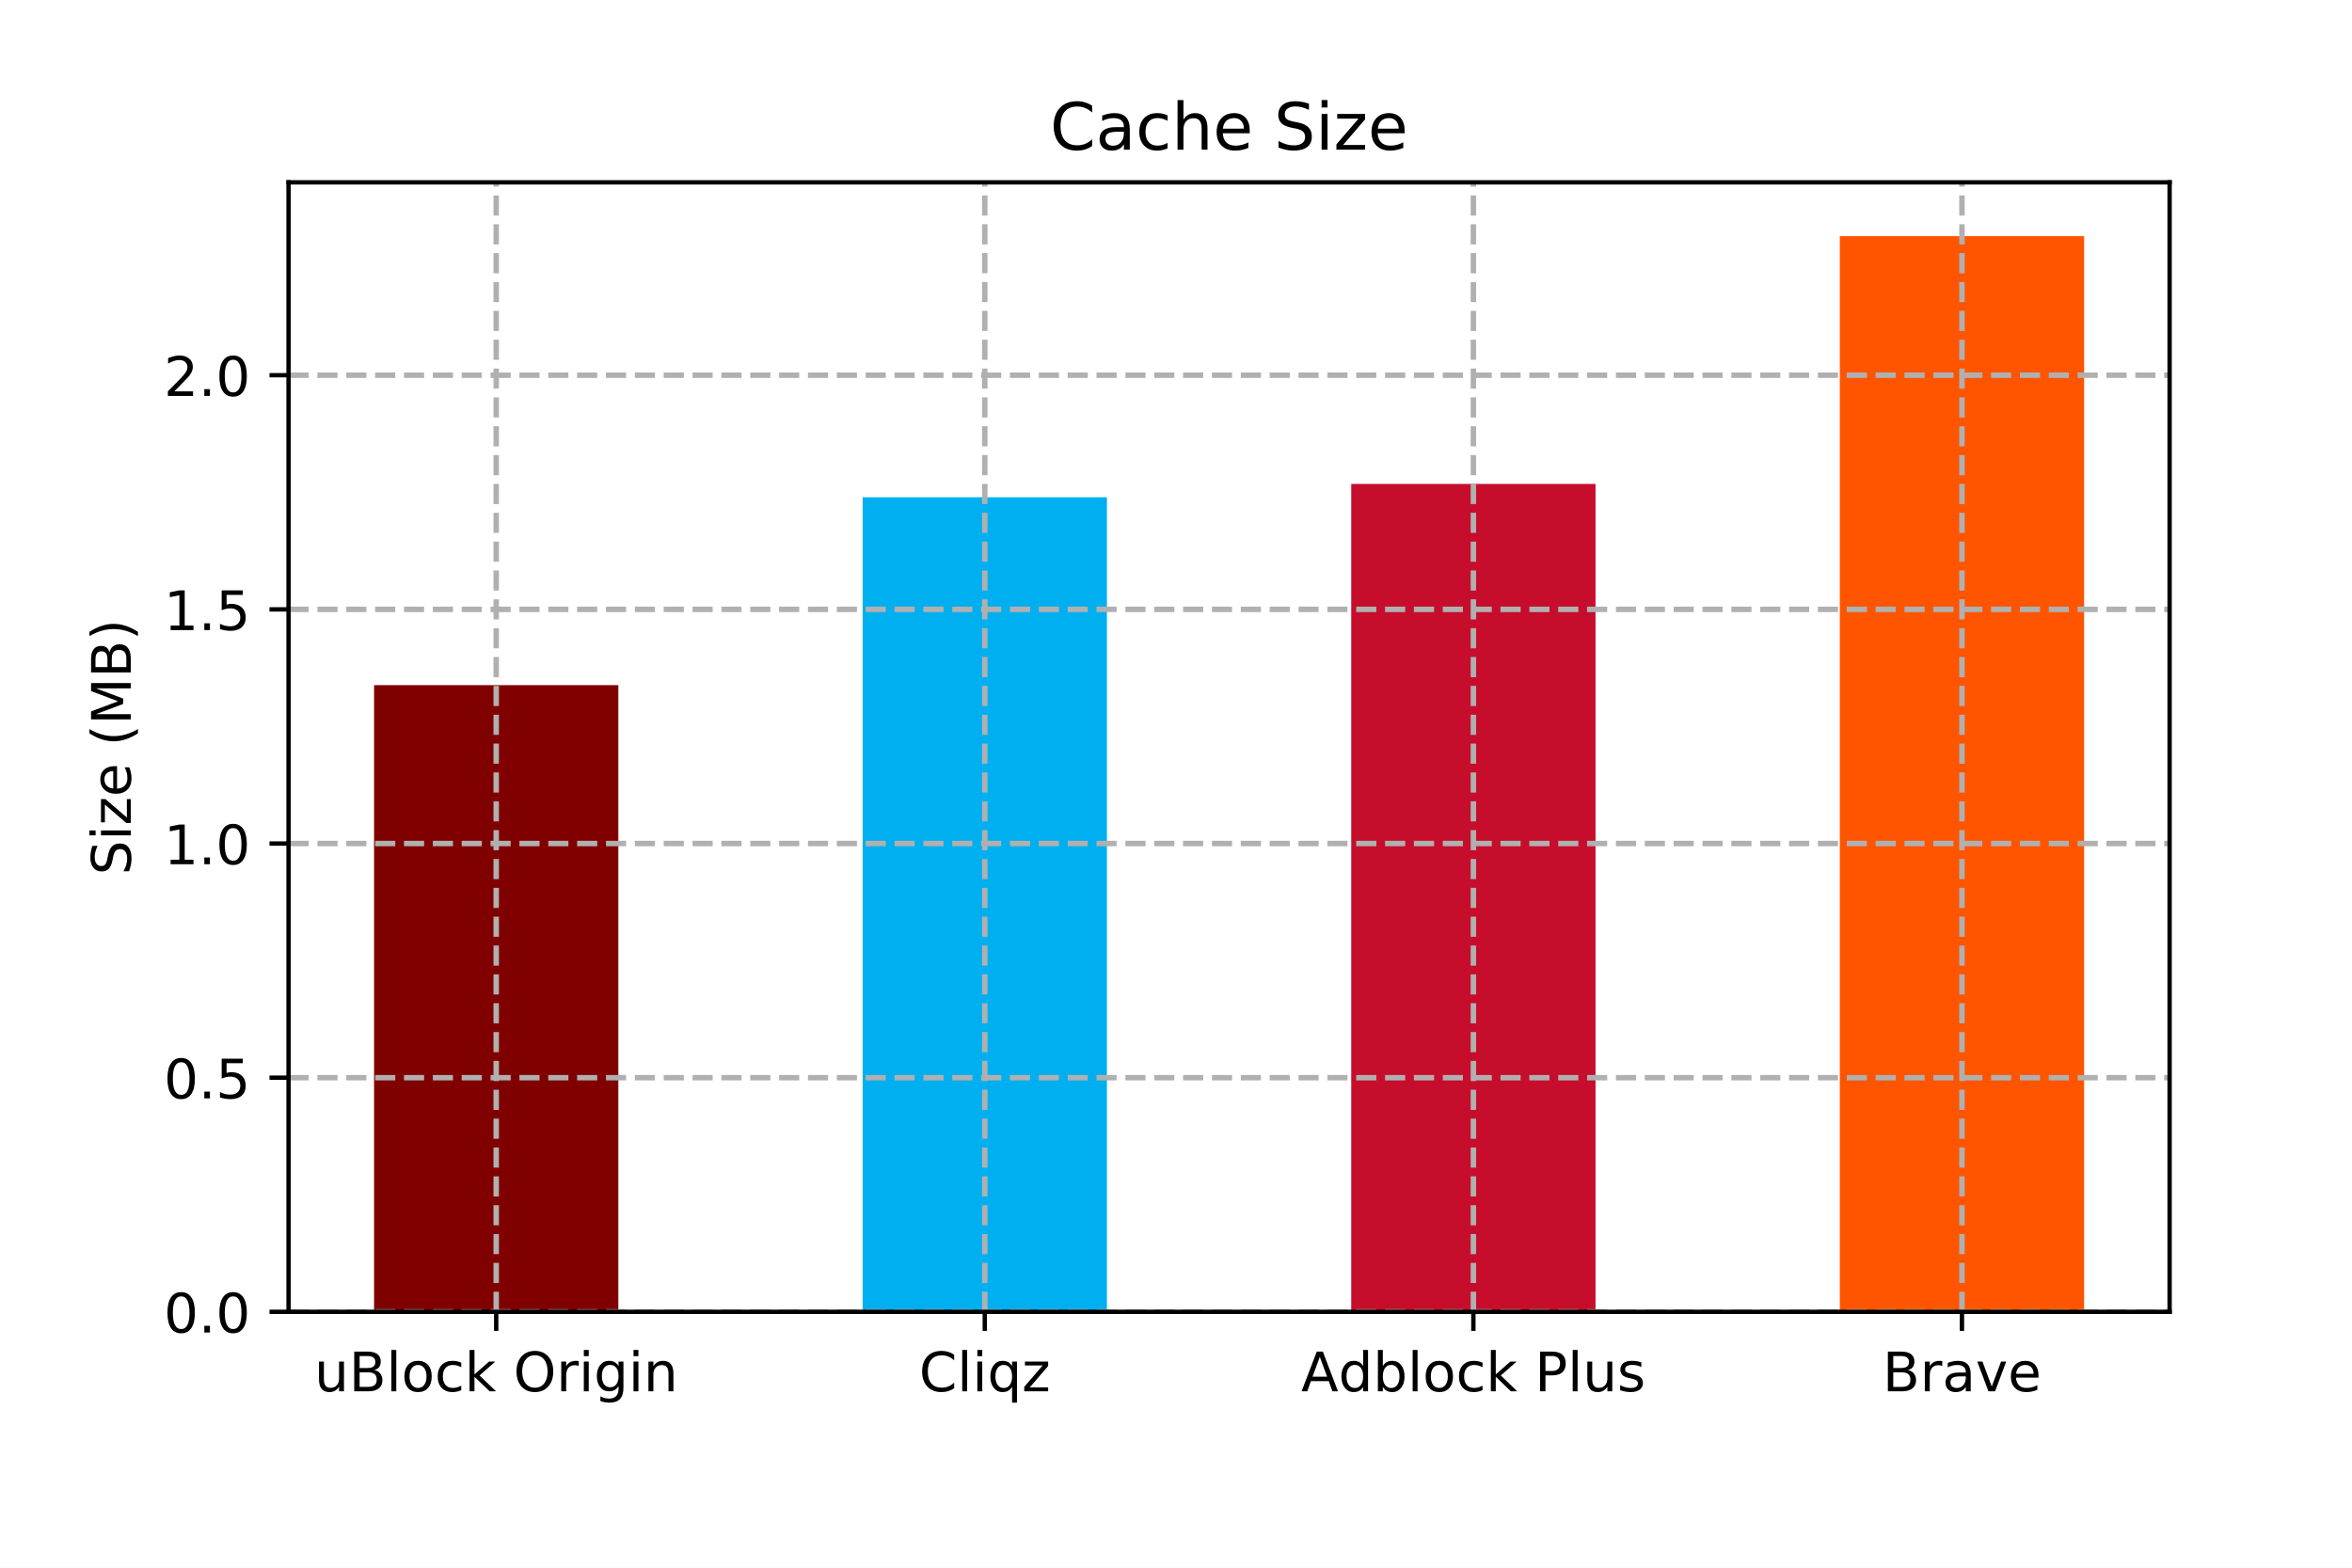
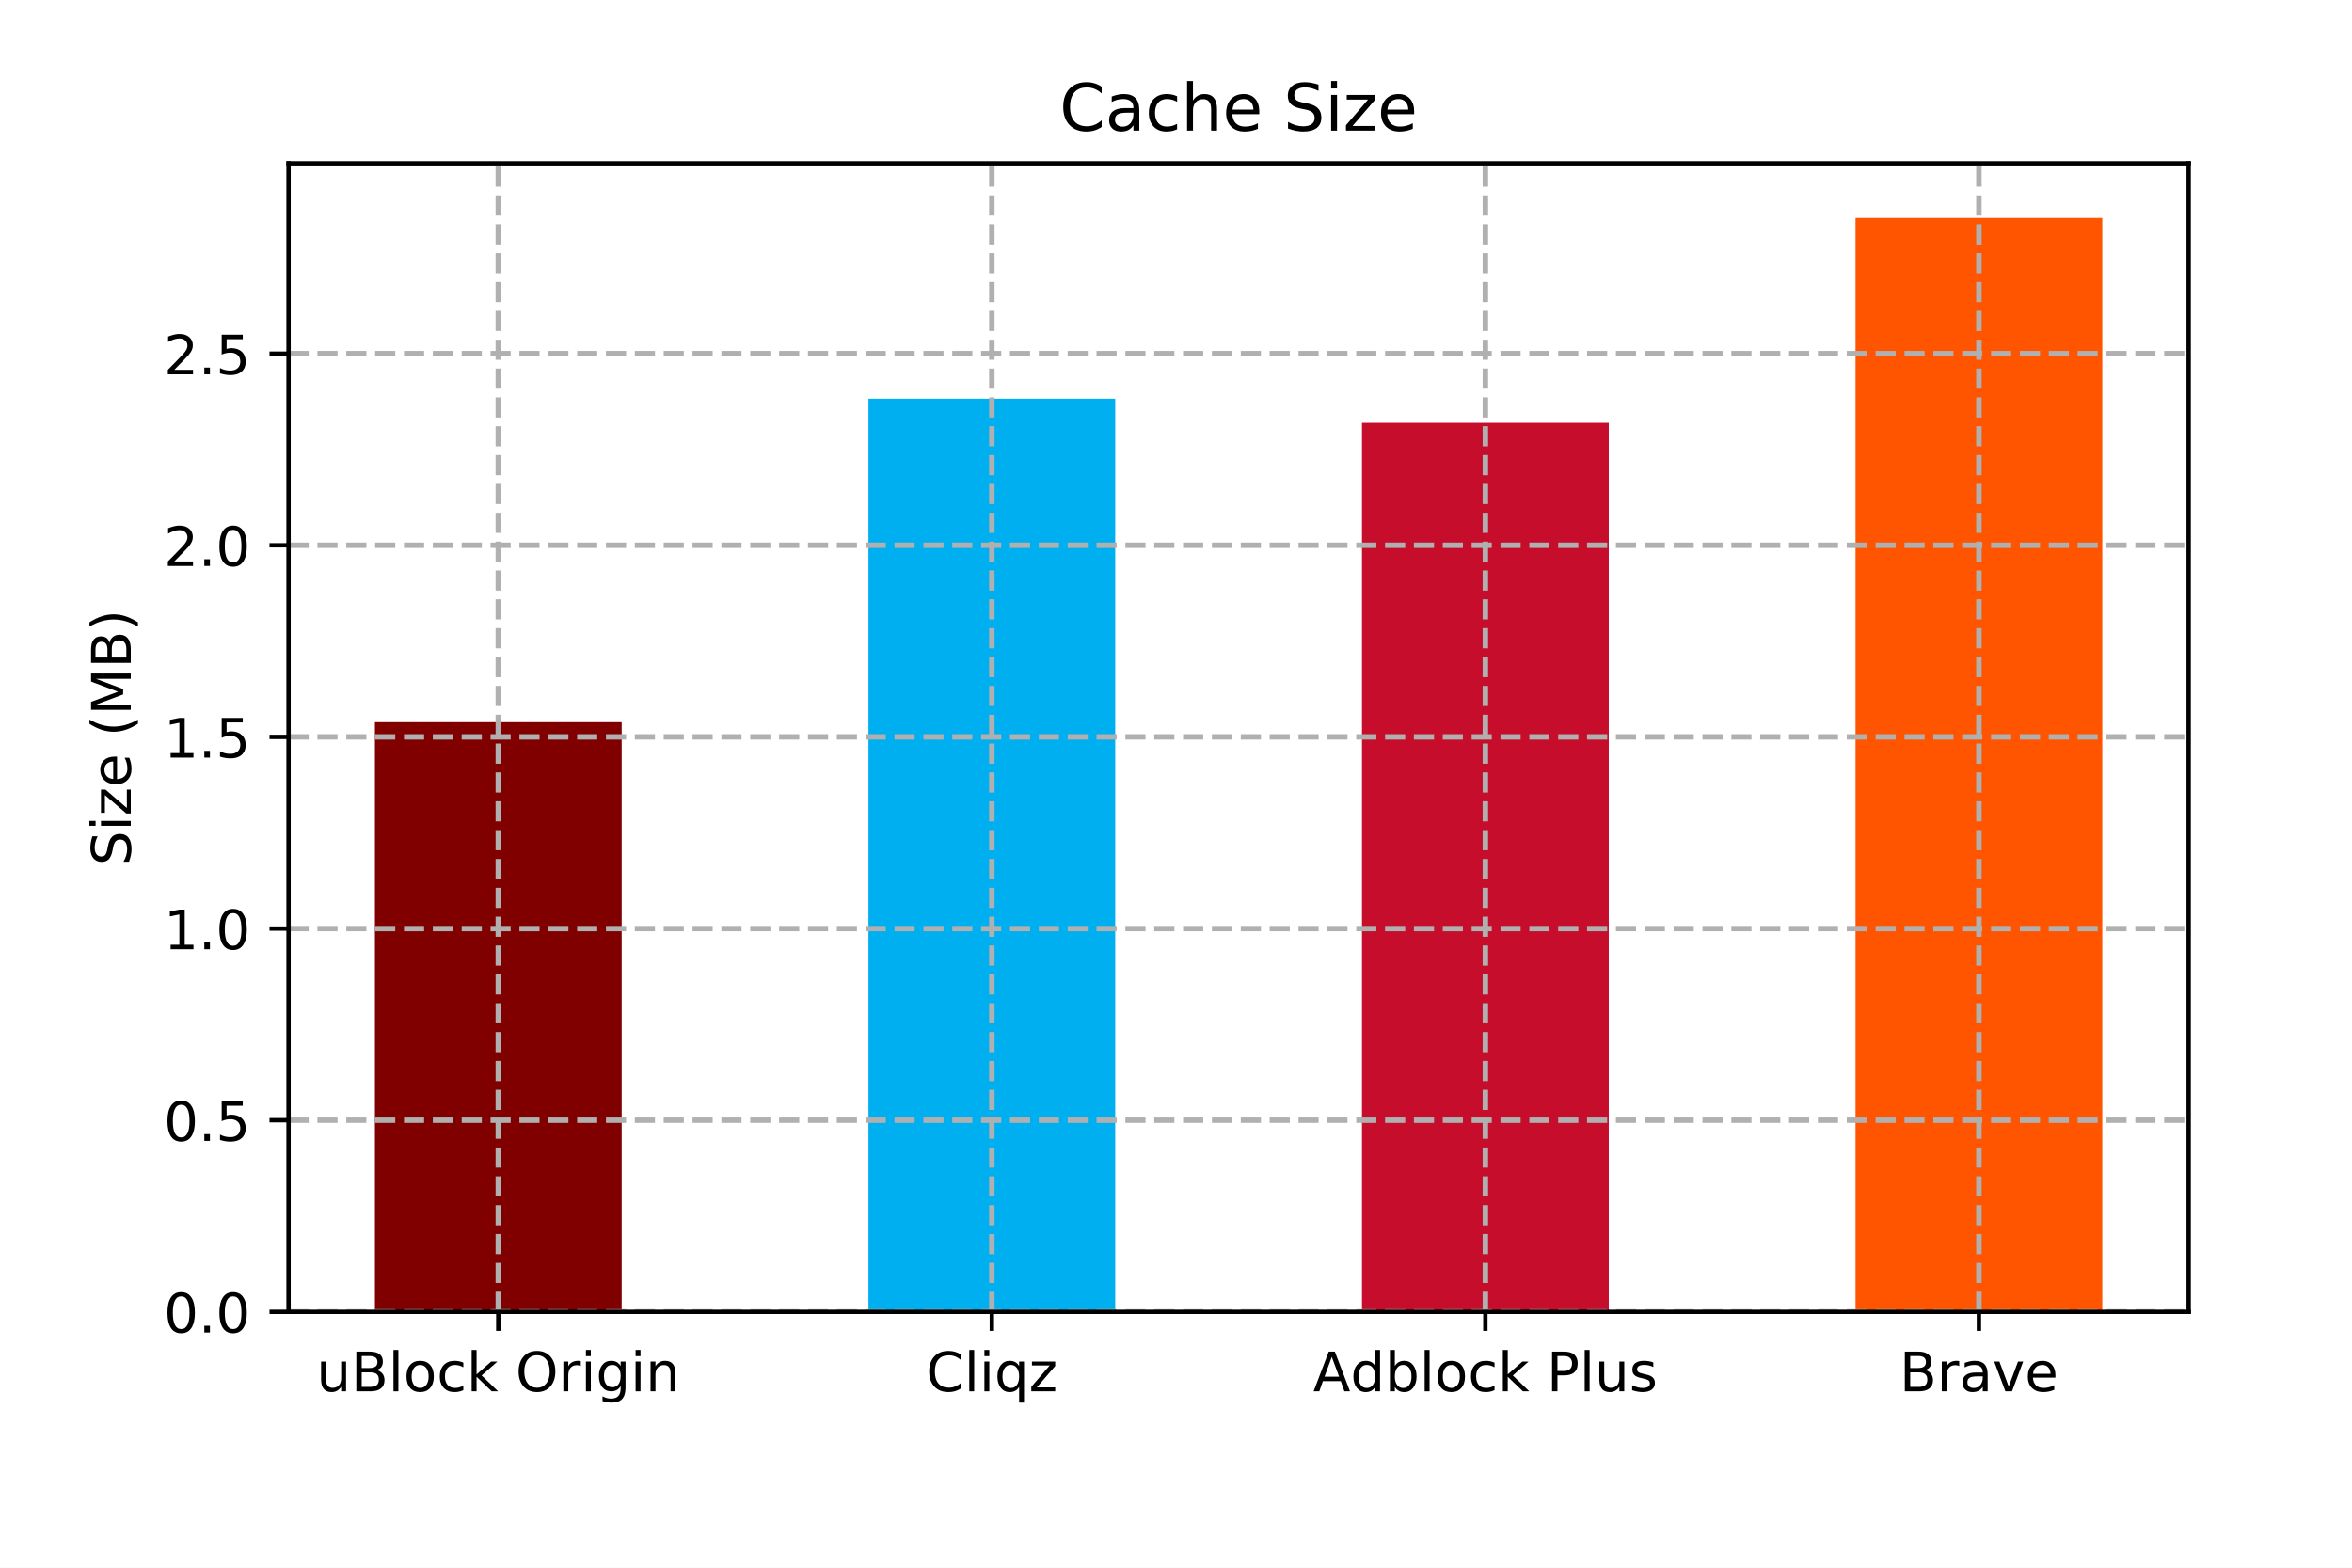
<svg xmlns="http://www.w3.org/2000/svg" xmlns:xlink="http://www.w3.org/1999/xlink" height="288pt" version="1.1" viewBox="0 0 432 288" width="432pt">
  <defs>
    <style type="text/css">
*{stroke-linecap:butt;stroke-linejoin:round;}
  </style>
  </defs>
  <g id="figure_1">
    <g id="patch_1">
      <path d="M 0 288  L 432 288  L 432 0  L 0 0  z " style="fill:#ffffff;" />
    </g>
    <g id="axes_1">
      <g id="patch_2">
-         <path d="M 53 241  L 398.5 241  L 398.5 33.5  L 53 33.5  z " style="fill:#ffffff;" />
+         <path d="M 53 241  L 402 241  L 402 30  L 53 30  z " style="fill:#ffffff;" />
      </g>
      <g id="patch_3">
-         <path clip-path="url(#p1c1f7be72b)" d="M 68.705 241  L 113.575 241  L 113.575 125.872  L 68.705 125.872  z " style="fill:#800000;" />
+         <path clip-path="url(#p940e019fdb)" d="M 68.864 241  L 114.188 241  L 114.188 132.678  L 68.864 132.678  z " style="fill:#800000;" />
      </g>
      <g id="patch_4">
-         <path clip-path="url(#p1c1f7be72b)" d="M 158.445 241  L 203.315 241  L 203.315 91.356  L 158.445 91.356  z " style="fill:#00aff0;" />
+         <path clip-path="url(#p940e019fdb)" d="M 159.513 241  L 204.838 241  L 204.838 73.241  L 159.513 73.241  z " style="fill:#00aff0;" />
      </g>
      <g id="patch_5">
-         <path clip-path="url(#p1c1f7be72b)" d="M 248.185 241  L 293.055 241  L 293.055 88.905  L 248.185 88.905  z " style="fill:#c70d2c;" />
+         <path clip-path="url(#p940e019fdb)" d="M 250.162 241  L 295.487 241  L 295.487 77.676  L 250.162 77.676  z " style="fill:#c70d2c;" />
      </g>
      <g id="patch_6">
-         <path clip-path="url(#p1c1f7be72b)" d="M 337.925 241  L 382.795 241  L 382.795 43.381  L 337.925 43.381  z " style="fill:#ff5500;" />
+         <path clip-path="url(#p940e019fdb)" d="M 340.812 241  L 386.136 241  L 386.136 40.048  L 340.812 40.048  z " style="fill:#ff5500;" />
      </g>
      <g id="matplotlib.axis_1">
        <g id="xtick_1">
          <g id="line2d_1">
-             <path clip-path="url(#p1c1f7be72b)" d="M 91.14 241  L 91.14 33.5  " style="fill:none;stroke:#b0b0b0;stroke-dasharray:3.7,1.6;stroke-dashoffset:0;" />
+             <path clip-path="url(#p940e019fdb)" d="M 91.526 241  L 91.526 30  " style="fill:none;stroke:#b0b0b0;stroke-dasharray:3.7,1.6;stroke-dashoffset:0;" />
          </g>
          <g id="line2d_2">
            <defs>
-               <path d="M 0 0  L 0 3.5  " id="m90db562381" style="stroke:#000000;stroke-width:0.8;" />
-             </defs>
-             <g>
-               <use style="stroke:#000000;stroke-width:0.8;" x="91.14" xlink:href="#m90db562381" y="241" />
+               <path d="M 0 0  L 0 3.5  " id="me44e26cc24" style="stroke:#000000;stroke-width:0.8;" />
+             </defs>
+             <g>
+               <use style="stroke:#000000;stroke-width:0.8;" x="91.526" xlink:href="#me44e26cc24" y="241" />
            </g>
          </g>
          <g id="text_1">
            <defs>
              <path d="M 8.5 21.578  L 8.5 54.688  L 17.484 54.688  L 17.484 21.922  Q 17.484 14.156 20.5 10.266  Q 23.531 6.391 29.594 6.391  Q 36.859 6.391 41.078 11.031  Q 45.312 15.672 45.312 23.688  L 45.312 54.688  L 54.297 54.688  L 54.297 0  L 45.312 0  L 45.312 8.406  Q 42.047 3.422 37.719 1  Q 33.406 -1.422 27.688 -1.422  Q 18.266 -1.422 13.375 4.438  Q 8.5 10.297 8.5 21.578  z M 31.109 56  z " id="DejaVuSans-117" />
              <path d="M 19.672 34.812  L 19.672 8.109  L 35.5 8.109  Q 43.453 8.109 47.281 11.406  Q 51.125 14.703 51.125 21.484  Q 51.125 28.328 47.281 31.562  Q 43.453 34.812 35.5 34.812  z M 19.672 64.797  L 19.672 42.828  L 34.281 42.828  Q 41.5 42.828 45.031 45.531  Q 48.578 48.25 48.578 53.812  Q 48.578 59.328 45.031 62.062  Q 41.5 64.797 34.281 64.797  z M 9.812 72.906  L 35.016 72.906  Q 46.297 72.906 52.391 68.219  Q 58.5 63.531 58.5 54.891  Q 58.5 48.188 55.375 44.234  Q 52.25 40.281 46.188 39.312  Q 53.469 37.75 57.5 32.781  Q 61.531 27.828 61.531 20.406  Q 61.531 10.641 54.891 5.312  Q 48.25 0 35.984 0  L 9.812 0  z " id="DejaVuSans-66" />
              <path d="M 9.422 75.984  L 18.406 75.984  L 18.406 0  L 9.422 0  z " id="DejaVuSans-108" />
              <path d="M 30.609 48.391  Q 23.391 48.391 19.188 42.75  Q 14.984 37.109 14.984 27.297  Q 14.984 17.484 19.156 11.844  Q 23.344 6.203 30.609 6.203  Q 37.797 6.203 41.984 11.859  Q 46.188 17.531 46.188 27.297  Q 46.188 37.016 41.984 42.703  Q 37.797 48.391 30.609 48.391  z M 30.609 56  Q 42.328 56 49.016 48.375  Q 55.719 40.766 55.719 27.297  Q 55.719 13.875 49.016 6.219  Q 42.328 -1.422 30.609 -1.422  Q 18.844 -1.422 12.172 6.219  Q 5.516 13.875 5.516 27.297  Q 5.516 40.766 12.172 48.375  Q 18.844 56 30.609 56  z " id="DejaVuSans-111" />
              <path d="M 48.781 52.594  L 48.781 44.188  Q 44.969 46.297 41.141 47.344  Q 37.312 48.391 33.406 48.391  Q 24.656 48.391 19.812 42.844  Q 14.984 37.312 14.984 27.297  Q 14.984 17.281 19.812 11.734  Q 24.656 6.203 33.406 6.203  Q 37.312 6.203 41.141 7.25  Q 44.969 8.297 48.781 10.406  L 48.781 2.094  Q 45.016 0.344 40.984 -0.531  Q 36.969 -1.422 32.422 -1.422  Q 20.062 -1.422 12.781 6.344  Q 5.516 14.109 5.516 27.297  Q 5.516 40.672 12.859 48.328  Q 20.219 56 33.016 56  Q 37.156 56 41.109 55.141  Q 45.062 54.297 48.781 52.594  z " id="DejaVuSans-99" />
              <path d="M 9.078 75.984  L 18.109 75.984  L 18.109 31.109  L 44.922 54.688  L 56.391 54.688  L 27.391 29.109  L 57.625 0  L 45.906 0  L 18.109 26.703  L 18.109 0  L 9.078 0  z " id="DejaVuSans-107" />
              <path id="DejaVuSans-32" />
              <path d="M 39.406 66.219  Q 28.656 66.219 22.328 58.203  Q 16.016 50.203 16.016 36.375  Q 16.016 22.609 22.328 14.594  Q 28.656 6.594 39.406 6.594  Q 50.141 6.594 56.422 14.594  Q 62.703 22.609 62.703 36.375  Q 62.703 50.203 56.422 58.203  Q 50.141 66.219 39.406 66.219  z M 39.406 74.219  Q 54.734 74.219 63.906 63.938  Q 73.094 53.656 73.094 36.375  Q 73.094 19.141 63.906 8.859  Q 54.734 -1.422 39.406 -1.422  Q 24.031 -1.422 14.812 8.828  Q 5.609 19.094 5.609 36.375  Q 5.609 53.656 14.812 63.938  Q 24.031 74.219 39.406 74.219  z " id="DejaVuSans-79" />
              <path d="M 41.109 46.297  Q 39.594 47.172 37.812 47.578  Q 36.031 48 33.891 48  Q 26.266 48 22.188 43.047  Q 18.109 38.094 18.109 28.812  L 18.109 0  L 9.078 0  L 9.078 54.688  L 18.109 54.688  L 18.109 46.188  Q 20.953 51.172 25.484 53.578  Q 30.031 56 36.531 56  Q 37.453 56 38.578 55.875  Q 39.703 55.766 41.062 55.516  z " id="DejaVuSans-114" />
              <path d="M 9.422 54.688  L 18.406 54.688  L 18.406 0  L 9.422 0  z M 9.422 75.984  L 18.406 75.984  L 18.406 64.594  L 9.422 64.594  z " id="DejaVuSans-105" />
              <path d="M 45.406 27.984  Q 45.406 37.75 41.375 43.109  Q 37.359 48.484 30.078 48.484  Q 22.859 48.484 18.828 43.109  Q 14.797 37.75 14.797 27.984  Q 14.797 18.266 18.828 12.891  Q 22.859 7.516 30.078 7.516  Q 37.359 7.516 41.375 12.891  Q 45.406 18.266 45.406 27.984  z M 54.391 6.781  Q 54.391 -7.172 48.188 -13.984  Q 42 -20.797 29.203 -20.797  Q 24.469 -20.797 20.266 -20.094  Q 16.062 -19.391 12.109 -17.922  L 12.109 -9.188  Q 16.062 -11.328 19.922 -12.344  Q 23.781 -13.375 27.781 -13.375  Q 36.625 -13.375 41.016 -8.766  Q 45.406 -4.156 45.406 5.172  L 45.406 9.625  Q 42.625 4.781 38.281 2.391  Q 33.938 0 27.875 0  Q 17.828 0 11.672 7.656  Q 5.516 15.328 5.516 27.984  Q 5.516 40.672 11.672 48.328  Q 17.828 56 27.875 56  Q 33.938 56 38.281 53.609  Q 42.625 51.219 45.406 46.391  L 45.406 54.688  L 54.391 54.688  z " id="DejaVuSans-103" />
              <path d="M 54.891 33.016  L 54.891 0  L 45.906 0  L 45.906 32.719  Q 45.906 40.484 42.875 44.328  Q 39.844 48.188 33.797 48.188  Q 26.516 48.188 22.312 43.547  Q 18.109 38.922 18.109 30.906  L 18.109 0  L 9.078 0  L 9.078 54.688  L 18.109 54.688  L 18.109 46.188  Q 21.344 51.125 25.703 53.562  Q 30.078 56 35.797 56  Q 45.219 56 50.047 50.172  Q 54.891 44.344 54.891 33.016  z " id="DejaVuSans-110" />
            </defs>
-             <g transform="translate(57.74586 255.5984)scale(0.1 -0.1)">
+             <g transform="translate(58.13222 255.5984)scale(0.1 -0.1)">
              <use xlink:href="#DejaVuSans-117" />
              <use x="63.379" xlink:href="#DejaVuSans-66" />
              <use x="131.982" xlink:href="#DejaVuSans-108" />
              <use x="159.766" xlink:href="#DejaVuSans-111" />
              <use x="220.947" xlink:href="#DejaVuSans-99" />
              <use x="275.928" xlink:href="#DejaVuSans-107" />
              <use x="333.838" xlink:href="#DejaVuSans-32" />
              <use x="365.625" xlink:href="#DejaVuSans-79" />
              <use x="444.336" xlink:href="#DejaVuSans-114" />
              <use x="485.449" xlink:href="#DejaVuSans-105" />
              <use x="513.232" xlink:href="#DejaVuSans-103" />
              <use x="576.709" xlink:href="#DejaVuSans-105" />
              <use x="604.492" xlink:href="#DejaVuSans-110" />
            </g>
          </g>
        </g>
        <g id="xtick_2">
          <g id="line2d_3">
-             <path clip-path="url(#p1c1f7be72b)" d="M 180.88 241  L 180.88 33.5  " style="fill:none;stroke:#b0b0b0;stroke-dasharray:3.7,1.6;stroke-dashoffset:0;" />
+             <path clip-path="url(#p940e019fdb)" d="M 182.175 241  L 182.175 30  " style="fill:none;stroke:#b0b0b0;stroke-dasharray:3.7,1.6;stroke-dashoffset:0;" />
          </g>
          <g id="line2d_4">
            <g>
-               <use style="stroke:#000000;stroke-width:0.8;" x="180.88" xlink:href="#m90db562381" y="241" />
+               <use style="stroke:#000000;stroke-width:0.8;" x="182.175" xlink:href="#me44e26cc24" y="241" />
            </g>
          </g>
          <g id="text_2">
            <defs>
              <path d="M 64.406 67.281  L 64.406 56.891  Q 59.422 61.531 53.781 63.812  Q 48.141 66.109 41.797 66.109  Q 29.297 66.109 22.656 58.469  Q 16.016 50.828 16.016 36.375  Q 16.016 21.969 22.656 14.328  Q 29.297 6.688 41.797 6.688  Q 48.141 6.688 53.781 8.984  Q 59.422 11.281 64.406 15.922  L 64.406 5.609  Q 59.234 2.094 53.438 0.328  Q 47.656 -1.422 41.219 -1.422  Q 24.656 -1.422 15.125 8.703  Q 5.609 18.844 5.609 36.375  Q 5.609 53.953 15.125 64.078  Q 24.656 74.219 41.219 74.219  Q 47.75 74.219 53.531 72.484  Q 59.328 70.75 64.406 67.281  z " id="DejaVuSans-67" />
              <path d="M 14.797 27.297  Q 14.797 17.391 18.875 11.75  Q 22.953 6.109 30.078 6.109  Q 37.203 6.109 41.297 11.75  Q 45.406 17.391 45.406 27.297  Q 45.406 37.203 41.297 42.844  Q 37.203 48.484 30.078 48.484  Q 22.953 48.484 18.875 42.844  Q 14.797 37.203 14.797 27.297  z M 45.406 8.203  Q 42.578 3.328 38.25 0.953  Q 33.938 -1.422 27.875 -1.422  Q 17.969 -1.422 11.734 6.484  Q 5.516 14.406 5.516 27.297  Q 5.516 40.188 11.734 48.094  Q 17.969 56 27.875 56  Q 33.938 56 38.25 53.625  Q 42.578 51.266 45.406 46.391  L 45.406 54.688  L 54.391 54.688  L 54.391 -20.797  L 45.406 -20.797  z " id="DejaVuSans-113" />
              <path d="M 5.516 54.688  L 48.188 54.688  L 48.188 46.484  L 14.406 7.172  L 48.188 7.172  L 48.188 0  L 4.297 0  L 4.297 8.203  L 38.094 47.516  L 5.516 47.516  z " id="DejaVuSans-122" />
            </defs>
-             <g transform="translate(168.8119 255.5984)scale(0.1 -0.1)">
+             <g transform="translate(170.1074 255.5984)scale(0.1 -0.1)">
              <use xlink:href="#DejaVuSans-67" />
              <use x="69.824" xlink:href="#DejaVuSans-108" />
              <use x="97.607" xlink:href="#DejaVuSans-105" />
              <use x="125.391" xlink:href="#DejaVuSans-113" />
              <use x="188.867" xlink:href="#DejaVuSans-122" />
            </g>
          </g>
        </g>
        <g id="xtick_3">
          <g id="line2d_5">
-             <path clip-path="url(#p1c1f7be72b)" d="M 270.62 241  L 270.62 33.5  " style="fill:none;stroke:#b0b0b0;stroke-dasharray:3.7,1.6;stroke-dashoffset:0;" />
+             <path clip-path="url(#p940e019fdb)" d="M 272.825 241  L 272.825 30  " style="fill:none;stroke:#b0b0b0;stroke-dasharray:3.7,1.6;stroke-dashoffset:0;" />
          </g>
          <g id="line2d_6">
            <g>
-               <use style="stroke:#000000;stroke-width:0.8;" x="270.62" xlink:href="#m90db562381" y="241" />
+               <use style="stroke:#000000;stroke-width:0.8;" x="272.825" xlink:href="#me44e26cc24" y="241" />
            </g>
          </g>
          <g id="text_3">
            <defs>
              <path d="M 34.188 63.188  L 20.797 26.906  L 47.609 26.906  z M 28.609 72.906  L 39.797 72.906  L 67.578 0  L 57.328 0  L 50.688 18.703  L 17.828 18.703  L 11.188 0  L 0.781 0  z " id="DejaVuSans-65" />
              <path d="M 45.406 46.391  L 45.406 75.984  L 54.391 75.984  L 54.391 0  L 45.406 0  L 45.406 8.203  Q 42.578 3.328 38.25 0.953  Q 33.938 -1.422 27.875 -1.422  Q 17.969 -1.422 11.734 6.484  Q 5.516 14.406 5.516 27.297  Q 5.516 40.188 11.734 48.094  Q 17.969 56 27.875 56  Q 33.938 56 38.25 53.625  Q 42.578 51.266 45.406 46.391  z M 14.797 27.297  Q 14.797 17.391 18.875 11.75  Q 22.953 6.109 30.078 6.109  Q 37.203 6.109 41.297 11.75  Q 45.406 17.391 45.406 27.297  Q 45.406 37.203 41.297 42.844  Q 37.203 48.484 30.078 48.484  Q 22.953 48.484 18.875 42.844  Q 14.797 37.203 14.797 27.297  z " id="DejaVuSans-100" />
              <path d="M 48.688 27.297  Q 48.688 37.203 44.609 42.844  Q 40.531 48.484 33.406 48.484  Q 26.266 48.484 22.188 42.844  Q 18.109 37.203 18.109 27.297  Q 18.109 17.391 22.188 11.75  Q 26.266 6.109 33.406 6.109  Q 40.531 6.109 44.609 11.75  Q 48.688 17.391 48.688 27.297  z M 18.109 46.391  Q 20.953 51.266 25.266 53.625  Q 29.594 56 35.594 56  Q 45.562 56 51.781 48.094  Q 58.016 40.188 58.016 27.297  Q 58.016 14.406 51.781 6.484  Q 45.562 -1.422 35.594 -1.422  Q 29.594 -1.422 25.266 0.953  Q 20.953 3.328 18.109 8.203  L 18.109 0  L 9.078 0  L 9.078 75.984  L 18.109 75.984  z " id="DejaVuSans-98" />
              <path d="M 19.672 64.797  L 19.672 37.406  L 32.078 37.406  Q 38.969 37.406 42.719 40.969  Q 46.484 44.531 46.484 51.125  Q 46.484 57.672 42.719 61.234  Q 38.969 64.797 32.078 64.797  z M 9.812 72.906  L 32.078 72.906  Q 44.344 72.906 50.609 67.359  Q 56.891 61.812 56.891 51.125  Q 56.891 40.328 50.609 34.812  Q 44.344 29.297 32.078 29.297  L 19.672 29.297  L 19.672 0  L 9.812 0  z " id="DejaVuSans-80" />
              <path d="M 44.281 53.078  L 44.281 44.578  Q 40.484 46.531 36.375 47.5  Q 32.281 48.484 27.875 48.484  Q 21.188 48.484 17.844 46.438  Q 14.5 44.391 14.5 40.281  Q 14.5 37.156 16.891 35.375  Q 19.281 33.594 26.516 31.984  L 29.594 31.297  Q 39.156 29.25 43.188 25.516  Q 47.219 21.781 47.219 15.094  Q 47.219 7.469 41.188 3.016  Q 35.156 -1.422 24.609 -1.422  Q 20.219 -1.422 15.453 -0.562  Q 10.688 0.297 5.422 2  L 5.422 11.281  Q 10.406 8.688 15.234 7.391  Q 20.062 6.109 24.812 6.109  Q 31.156 6.109 34.562 8.281  Q 37.984 10.453 37.984 14.406  Q 37.984 18.062 35.516 20.016  Q 33.062 21.969 24.703 23.781  L 21.578 24.516  Q 13.234 26.266 9.516 29.906  Q 5.812 33.547 5.812 39.891  Q 5.812 47.609 11.281 51.797  Q 16.75 56 26.812 56  Q 31.781 56 36.172 55.266  Q 40.578 54.547 44.281 53.078  z " id="DejaVuSans-115" />
            </defs>
-             <g transform="translate(238.9928 255.5984)scale(0.1 -0.1)">
+             <g transform="translate(241.1973 255.5984)scale(0.1 -0.1)">
              <use xlink:href="#DejaVuSans-65" />
              <use x="68.393" xlink:href="#DejaVuSans-100" />
              <use x="131.869" xlink:href="#DejaVuSans-98" />
              <use x="195.346" xlink:href="#DejaVuSans-108" />
              <use x="223.129" xlink:href="#DejaVuSans-111" />
              <use x="284.311" xlink:href="#DejaVuSans-99" />
              <use x="339.291" xlink:href="#DejaVuSans-107" />
              <use x="397.201" xlink:href="#DejaVuSans-32" />
              <use x="428.988" xlink:href="#DejaVuSans-80" />
              <use x="489.291" xlink:href="#DejaVuSans-108" />
              <use x="517.074" xlink:href="#DejaVuSans-117" />
              <use x="580.453" xlink:href="#DejaVuSans-115" />
            </g>
          </g>
        </g>
        <g id="xtick_4">
          <g id="line2d_7">
-             <path clip-path="url(#p1c1f7be72b)" d="M 360.36 241  L 360.36 33.5  " style="fill:none;stroke:#b0b0b0;stroke-dasharray:3.7,1.6;stroke-dashoffset:0;" />
+             <path clip-path="url(#p940e019fdb)" d="M 363.474 241  L 363.474 30  " style="fill:none;stroke:#b0b0b0;stroke-dasharray:3.7,1.6;stroke-dashoffset:0;" />
          </g>
          <g id="line2d_8">
            <g>
-               <use style="stroke:#000000;stroke-width:0.8;" x="360.36" xlink:href="#m90db562381" y="241" />
+               <use style="stroke:#000000;stroke-width:0.8;" x="363.474" xlink:href="#me44e26cc24" y="241" />
            </g>
          </g>
          <g id="text_4">
            <defs>
              <path d="M 34.281 27.484  Q 23.391 27.484 19.188 25  Q 14.984 22.516 14.984 16.5  Q 14.984 11.719 18.141 8.906  Q 21.297 6.109 26.703 6.109  Q 34.188 6.109 38.703 11.406  Q 43.219 16.703 43.219 25.484  L 43.219 27.484  z M 52.203 31.203  L 52.203 0  L 43.219 0  L 43.219 8.297  Q 40.141 3.328 35.547 0.953  Q 30.953 -1.422 24.312 -1.422  Q 15.922 -1.422 10.953 3.297  Q 6 8.016 6 15.922  Q 6 25.141 12.172 29.828  Q 18.359 34.516 30.609 34.516  L 43.219 34.516  L 43.219 35.406  Q 43.219 41.609 39.141 45  Q 35.062 48.391 27.688 48.391  Q 23 48.391 18.547 47.266  Q 14.109 46.141 10.016 43.891  L 10.016 52.203  Q 14.938 54.109 19.578 55.047  Q 24.219 56 28.609 56  Q 40.484 56 46.344 49.844  Q 52.203 43.703 52.203 31.203  z " id="DejaVuSans-97" />
              <path d="M 2.984 54.688  L 12.5 54.688  L 29.594 8.797  L 46.688 54.688  L 56.203 54.688  L 35.688 0  L 23.484 0  z " id="DejaVuSans-118" />
              <path d="M 56.203 29.594  L 56.203 25.203  L 14.891 25.203  Q 15.484 15.922 20.484 11.062  Q 25.484 6.203 34.422 6.203  Q 39.594 6.203 44.453 7.469  Q 49.312 8.734 54.109 11.281  L 54.109 2.781  Q 49.266 0.734 44.188 -0.344  Q 39.109 -1.422 33.891 -1.422  Q 20.797 -1.422 13.156 6.188  Q 5.516 13.812 5.516 26.812  Q 5.516 40.234 12.766 48.109  Q 20.016 56 32.328 56  Q 43.359 56 49.781 48.891  Q 56.203 41.797 56.203 29.594  z M 47.219 32.234  Q 47.125 39.594 43.094 43.984  Q 39.062 48.391 32.422 48.391  Q 24.906 48.391 20.391 44.141  Q 15.875 39.891 15.188 32.172  z " id="DejaVuSans-101" />
            </defs>
-             <g transform="translate(345.7745 255.5984)scale(0.1 -0.1)">
+             <g transform="translate(348.8881 255.5984)scale(0.1 -0.1)">
              <use xlink:href="#DejaVuSans-66" />
              <use x="68.604" xlink:href="#DejaVuSans-114" />
              <use x="109.717" xlink:href="#DejaVuSans-97" />
              <use x="170.996" xlink:href="#DejaVuSans-118" />
              <use x="230.176" xlink:href="#DejaVuSans-101" />
            </g>
          </g>
        </g>
      </g>
      <g id="matplotlib.axis_2">
        <g id="ytick_1">
          <g id="line2d_9">
-             <path clip-path="url(#p1c1f7be72b)" d="M 53 241  L 398.5 241  " style="fill:none;stroke:#b0b0b0;stroke-dasharray:3.7,1.6;stroke-dashoffset:0;" />
+             <path clip-path="url(#p940e019fdb)" d="M 53 241  L 402 241  " style="fill:none;stroke:#b0b0b0;stroke-dasharray:3.7,1.6;stroke-dashoffset:0;" />
          </g>
          <g id="line2d_10">
            <defs>
-               <path d="M 0 0  L -3.5 0  " id="m413ad9eccd" style="stroke:#000000;stroke-width:0.8;" />
-             </defs>
-             <g>
-               <use style="stroke:#000000;stroke-width:0.8;" x="53" xlink:href="#m413ad9eccd" y="241" />
+               <path d="M 0 0  L -3.5 0  " id="m4d49005f92" style="stroke:#000000;stroke-width:0.8;" />
+             </defs>
+             <g>
+               <use style="stroke:#000000;stroke-width:0.8;" x="53" xlink:href="#m4d49005f92" y="241" />
            </g>
          </g>
          <g id="text_5">
            <defs>
              <path d="M 31.781 66.406  Q 24.172 66.406 20.328 58.906  Q 16.5 51.422 16.5 36.375  Q 16.5 21.391 20.328 13.891  Q 24.172 6.391 31.781 6.391  Q 39.453 6.391 43.281 13.891  Q 47.125 21.391 47.125 36.375  Q 47.125 51.422 43.281 58.906  Q 39.453 66.406 31.781 66.406  z M 31.781 74.219  Q 44.047 74.219 50.516 64.516  Q 56.984 54.828 56.984 36.375  Q 56.984 17.969 50.516 8.266  Q 44.047 -1.422 31.781 -1.422  Q 19.531 -1.422 13.062 8.266  Q 6.594 17.969 6.594 36.375  Q 6.594 54.828 13.062 64.516  Q 19.531 74.219 31.781 74.219  z " id="DejaVuSans-48" />
              <path d="M 10.688 12.406  L 21 12.406  L 21 0  L 10.688 0  z " id="DejaVuSans-46" />
            </defs>
            <g transform="translate(30.09688 244.7992)scale(0.1 -0.1)">
              <use xlink:href="#DejaVuSans-48" />
              <use x="63.623" xlink:href="#DejaVuSans-46" />
              <use x="95.41" xlink:href="#DejaVuSans-48" />
            </g>
          </g>
        </g>
        <g id="ytick_2">
          <g id="line2d_11">
-             <path clip-path="url(#p1c1f7be72b)" d="M 53 197.983  L 398.5 197.983  " style="fill:none;stroke:#b0b0b0;stroke-dasharray:3.7,1.6;stroke-dashoffset:0;" />
+             <path clip-path="url(#p940e019fdb)" d="M 53 205.794  L 402 205.794  " style="fill:none;stroke:#b0b0b0;stroke-dasharray:3.7,1.6;stroke-dashoffset:0;" />
          </g>
          <g id="line2d_12">
            <g>
-               <use style="stroke:#000000;stroke-width:0.8;" x="53" xlink:href="#m413ad9eccd" y="197.983" />
+               <use style="stroke:#000000;stroke-width:0.8;" x="53" xlink:href="#m4d49005f92" y="205.794" />
            </g>
          </g>
          <g id="text_6">
            <defs>
              <path d="M 10.797 72.906  L 49.516 72.906  L 49.516 64.594  L 19.828 64.594  L 19.828 46.734  Q 21.969 47.469 24.109 47.828  Q 26.266 48.188 28.422 48.188  Q 40.625 48.188 47.75 41.5  Q 54.891 34.812 54.891 23.391  Q 54.891 11.625 47.562 5.094  Q 40.234 -1.422 26.906 -1.422  Q 22.312 -1.422 17.547 -0.641  Q 12.797 0.141 7.719 1.703  L 7.719 11.625  Q 12.109 9.234 16.797 8.062  Q 21.484 6.891 26.703 6.891  Q 35.156 6.891 40.078 11.328  Q 45.016 15.766 45.016 23.391  Q 45.016 31 40.078 35.438  Q 35.156 39.891 26.703 39.891  Q 22.75 39.891 18.812 39.016  Q 14.891 38.141 10.797 36.281  z " id="DejaVuSans-53" />
            </defs>
-             <g transform="translate(30.09688 201.7823)scale(0.1 -0.1)">
+             <g transform="translate(30.09688 209.5934)scale(0.1 -0.1)">
              <use xlink:href="#DejaVuSans-48" />
              <use x="63.623" xlink:href="#DejaVuSans-46" />
              <use x="95.41" xlink:href="#DejaVuSans-53" />
            </g>
          </g>
        </g>
        <g id="ytick_3">
          <g id="line2d_13">
-             <path clip-path="url(#p1c1f7be72b)" d="M 53 154.966  L 398.5 154.966  " style="fill:none;stroke:#b0b0b0;stroke-dasharray:3.7,1.6;stroke-dashoffset:0;" />
+             <path clip-path="url(#p940e019fdb)" d="M 53 170.588  L 402 170.588  " style="fill:none;stroke:#b0b0b0;stroke-dasharray:3.7,1.6;stroke-dashoffset:0;" />
          </g>
          <g id="line2d_14">
            <g>
-               <use style="stroke:#000000;stroke-width:0.8;" x="53" xlink:href="#m413ad9eccd" y="154.966" />
+               <use style="stroke:#000000;stroke-width:0.8;" x="53" xlink:href="#m4d49005f92" y="170.588" />
            </g>
          </g>
          <g id="text_7">
            <defs>
              <path d="M 12.406 8.297  L 28.516 8.297  L 28.516 63.922  L 10.984 60.406  L 10.984 69.391  L 28.422 72.906  L 38.281 72.906  L 38.281 8.297  L 54.391 8.297  L 54.391 0  L 12.406 0  z " id="DejaVuSans-49" />
            </defs>
-             <g transform="translate(30.09688 158.7654)scale(0.1 -0.1)">
+             <g transform="translate(30.09688 174.3875)scale(0.1 -0.1)">
              <use xlink:href="#DejaVuSans-49" />
              <use x="63.623" xlink:href="#DejaVuSans-46" />
              <use x="95.41" xlink:href="#DejaVuSans-48" />
            </g>
          </g>
        </g>
        <g id="ytick_4">
          <g id="line2d_15">
-             <path clip-path="url(#p1c1f7be72b)" d="M 53 111.949  L 398.5 111.949  " style="fill:none;stroke:#b0b0b0;stroke-dasharray:3.7,1.6;stroke-dashoffset:0;" />
+             <path clip-path="url(#p940e019fdb)" d="M 53 135.382  L 402 135.382  " style="fill:none;stroke:#b0b0b0;stroke-dasharray:3.7,1.6;stroke-dashoffset:0;" />
          </g>
          <g id="line2d_16">
            <g>
-               <use style="stroke:#000000;stroke-width:0.8;" x="53" xlink:href="#m413ad9eccd" y="111.949" />
+               <use style="stroke:#000000;stroke-width:0.8;" x="53" xlink:href="#m4d49005f92" y="135.382" />
            </g>
          </g>
          <g id="text_8">
-             <g transform="translate(30.09688 115.7485)scale(0.1 -0.1)">
+             <g transform="translate(30.09688 139.1816)scale(0.1 -0.1)">
              <use xlink:href="#DejaVuSans-49" />
              <use x="63.623" xlink:href="#DejaVuSans-46" />
              <use x="95.41" xlink:href="#DejaVuSans-53" />
            </g>
          </g>
        </g>
        <g id="ytick_5">
          <g id="line2d_17">
-             <path clip-path="url(#p1c1f7be72b)" d="M 53 68.932  L 398.5 68.932  " style="fill:none;stroke:#b0b0b0;stroke-dasharray:3.7,1.6;stroke-dashoffset:0;" />
+             <path clip-path="url(#p940e019fdb)" d="M 53 100.177  L 402 100.177  " style="fill:none;stroke:#b0b0b0;stroke-dasharray:3.7,1.6;stroke-dashoffset:0;" />
          </g>
          <g id="line2d_18">
            <g>
-               <use style="stroke:#000000;stroke-width:0.8;" x="53" xlink:href="#m413ad9eccd" y="68.932" />
+               <use style="stroke:#000000;stroke-width:0.8;" x="53" xlink:href="#m4d49005f92" y="100.177" />
            </g>
          </g>
          <g id="text_9">
            <defs>
              <path d="M 19.188 8.297  L 53.609 8.297  L 53.609 0  L 7.328 0  L 7.328 8.297  Q 12.938 14.109 22.625 23.891  Q 32.328 33.688 34.812 36.531  Q 39.547 41.844 41.422 45.531  Q 43.312 49.219 43.312 52.781  Q 43.312 58.594 39.234 62.25  Q 35.156 65.922 28.609 65.922  Q 23.969 65.922 18.812 64.312  Q 13.672 62.703 7.812 59.422  L 7.812 69.391  Q 13.766 71.781 18.938 73  Q 24.125 74.219 28.422 74.219  Q 39.75 74.219 46.484 68.547  Q 53.219 62.891 53.219 53.422  Q 53.219 48.922 51.531 44.891  Q 49.859 40.875 45.406 35.406  Q 44.188 33.984 37.641 27.219  Q 31.109 20.453 19.188 8.297  z " id="DejaVuSans-50" />
            </defs>
-             <g transform="translate(30.09688 72.73161)scale(0.1 -0.1)">
+             <g transform="translate(30.09688 103.9758)scale(0.1 -0.1)">
              <use xlink:href="#DejaVuSans-50" />
              <use x="63.623" xlink:href="#DejaVuSans-46" />
              <use x="95.41" xlink:href="#DejaVuSans-48" />
            </g>
          </g>
        </g>
-         <g id="text_10">
+         <g id="ytick_6">
+           <g id="line2d_19">
+             <path clip-path="url(#p940e019fdb)" d="M 53 64.971  L 402 64.971  " style="fill:none;stroke:#b0b0b0;stroke-dasharray:3.7,1.6;stroke-dashoffset:0;" />
+           </g>
+           <g id="line2d_20">
+             <g>
+               <use style="stroke:#000000;stroke-width:0.8;" x="53" xlink:href="#m4d49005f92" y="64.971" />
+             </g>
+           </g>
+           <g id="text_10">
+             <g transform="translate(30.09688 68.76991)scale(0.1 -0.1)">
+               <use xlink:href="#DejaVuSans-50" />
+               <use x="63.623" xlink:href="#DejaVuSans-46" />
+               <use x="95.41" xlink:href="#DejaVuSans-53" />
+             </g>
+           </g>
+         </g>
+         <g id="text_11">
          <defs>
            <path d="M 53.516 70.516  L 53.516 60.891  Q 47.906 63.578 42.922 64.891  Q 37.938 66.219 33.297 66.219  Q 25.25 66.219 20.875 63.094  Q 16.5 59.969 16.5 54.203  Q 16.5 49.359 19.406 46.891  Q 22.312 44.438 30.422 42.922  L 36.375 41.703  Q 47.406 39.594 52.656 34.297  Q 57.906 29 57.906 20.125  Q 57.906 9.516 50.797 4.047  Q 43.703 -1.422 29.984 -1.422  Q 24.812 -1.422 18.969 -0.25  Q 13.141 0.922 6.891 3.219  L 6.891 13.375  Q 12.891 10.016 18.656 8.297  Q 24.422 6.594 29.984 6.594  Q 38.422 6.594 43.016 9.906  Q 47.609 13.234 47.609 19.391  Q 47.609 24.75 44.312 27.781  Q 41.016 30.812 33.5 32.328  L 27.484 33.5  Q 16.453 35.688 11.516 40.375  Q 6.594 45.062 6.594 53.422  Q 6.594 63.094 13.406 68.656  Q 20.219 74.219 32.172 74.219  Q 37.312 74.219 42.625 73.281  Q 47.953 72.359 53.516 70.516  z " id="DejaVuSans-83" />
            <path d="M 31 75.875  Q 24.469 64.656 21.281 53.656  Q 18.109 42.672 18.109 31.391  Q 18.109 20.125 21.312 9.062  Q 24.516 -2 31 -13.188  L 23.188 -13.188  Q 15.875 -1.703 12.234 9.375  Q 8.594 20.453 8.594 31.391  Q 8.594 42.281 12.203 53.312  Q 15.828 64.359 23.188 75.875  z " id="DejaVuSans-40" />
            <path d="M 9.812 72.906  L 24.516 72.906  L 43.109 23.297  L 61.812 72.906  L 76.516 72.906  L 76.516 0  L 66.891 0  L 66.891 64.016  L 48.094 14.016  L 38.188 14.016  L 19.391 64.016  L 19.391 0  L 9.812 0  z " id="DejaVuSans-77" />
            <path d="M 8.016 75.875  L 15.828 75.875  Q 23.141 64.359 26.781 53.312  Q 30.422 42.281 30.422 31.391  Q 30.422 20.453 26.781 9.375  Q 23.141 -1.703 15.828 -13.188  L 8.016 -13.188  Q 14.5 -2 17.703 9.062  Q 20.906 20.125 20.906 31.391  Q 20.906 42.672 17.703 53.656  Q 14.5 64.656 8.016 75.875  z " id="DejaVuSans-41" />
          </defs>
-           <g transform="translate(24.01719 160.7492)rotate(-90)scale(0.1 -0.1)">
+           <g transform="translate(24.01719 158.9992)rotate(-90)scale(0.1 -0.1)">
            <use xlink:href="#DejaVuSans-83" />
            <use x="63.477" xlink:href="#DejaVuSans-105" />
            <use x="91.26" xlink:href="#DejaVuSans-122" />
            <use x="143.75" xlink:href="#DejaVuSans-101" />
            <use x="205.273" xlink:href="#DejaVuSans-32" />
            <use x="237.061" xlink:href="#DejaVuSans-40" />
            <use x="276.074" xlink:href="#DejaVuSans-77" />
            <use x="362.354" xlink:href="#DejaVuSans-66" />
            <use x="430.957" xlink:href="#DejaVuSans-41" />
          </g>
        </g>
      </g>
      <g id="patch_7">
-         <path d="M 53 241  L 53 33.5  " style="fill:none;stroke:#000000;stroke-linecap:square;stroke-linejoin:miter;stroke-width:0.8;" />
+         <path d="M 53 241  L 53 30  " style="fill:none;stroke:#000000;stroke-linecap:square;stroke-linejoin:miter;stroke-width:0.8;" />
      </g>
      <g id="patch_8">
-         <path d="M 398.5 241  L 398.5 33.5  " style="fill:none;stroke:#000000;stroke-linecap:square;stroke-linejoin:miter;stroke-width:0.8;" />
+         <path d="M 402 241  L 402 30  " style="fill:none;stroke:#000000;stroke-linecap:square;stroke-linejoin:miter;stroke-width:0.8;" />
      </g>
      <g id="patch_9">
-         <path d="M 53 241  L 398.5 241  " style="fill:none;stroke:#000000;stroke-linecap:square;stroke-linejoin:miter;stroke-width:0.8;" />
+         <path d="M 53 241  L 402 241  " style="fill:none;stroke:#000000;stroke-linecap:square;stroke-linejoin:miter;stroke-width:0.8;" />
      </g>
      <g id="patch_10">
-         <path d="M 53 33.5  L 398.5 33.5  " style="fill:none;stroke:#000000;stroke-linecap:square;stroke-linejoin:miter;stroke-width:0.8;" />
-       </g>
-       <g id="text_11">
+         <path d="M 53 30  L 402 30  " style="fill:none;stroke:#000000;stroke-linecap:square;stroke-linejoin:miter;stroke-width:0.8;" />
+       </g>
+       <g id="text_12">
        <defs>
          <path d="M 54.891 33.016  L 54.891 0  L 45.906 0  L 45.906 32.719  Q 45.906 40.484 42.875 44.328  Q 39.844 48.188 33.797 48.188  Q 26.516 48.188 22.312 43.547  Q 18.109 38.922 18.109 30.906  L 18.109 0  L 9.078 0  L 9.078 75.984  L 18.109 75.984  L 18.109 46.188  Q 21.344 51.125 25.703 53.562  Q 30.078 56 35.797 56  Q 45.219 56 50.047 50.172  Q 54.891 44.344 54.891 33.016  z " id="DejaVuSans-104" />
        </defs>
-         <g transform="translate(192.8663 27.5)scale(0.12 -0.12)">
+         <g transform="translate(194.6163 24)scale(0.12 -0.12)">
          <use xlink:href="#DejaVuSans-67" />
          <use x="69.824" xlink:href="#DejaVuSans-97" />
          <use x="131.104" xlink:href="#DejaVuSans-99" />
          <use x="186.084" xlink:href="#DejaVuSans-104" />
          <use x="249.463" xlink:href="#DejaVuSans-101" />
          <use x="310.986" xlink:href="#DejaVuSans-32" />
          <use x="342.773" xlink:href="#DejaVuSans-83" />
          <use x="406.25" xlink:href="#DejaVuSans-105" />
          <use x="434.033" xlink:href="#DejaVuSans-122" />
          <use x="486.523" xlink:href="#DejaVuSans-101" />
        </g>
      </g>
    </g>
  </g>
  <defs>
-     <clipPath id="p1c1f7be72b">
-       <rect height="207.5" width="345.5" x="53" y="33.5" />
+     <clipPath id="p940e019fdb">
+       <rect height="211" width="349" x="53" y="30" />
    </clipPath>
  </defs>
</svg>
